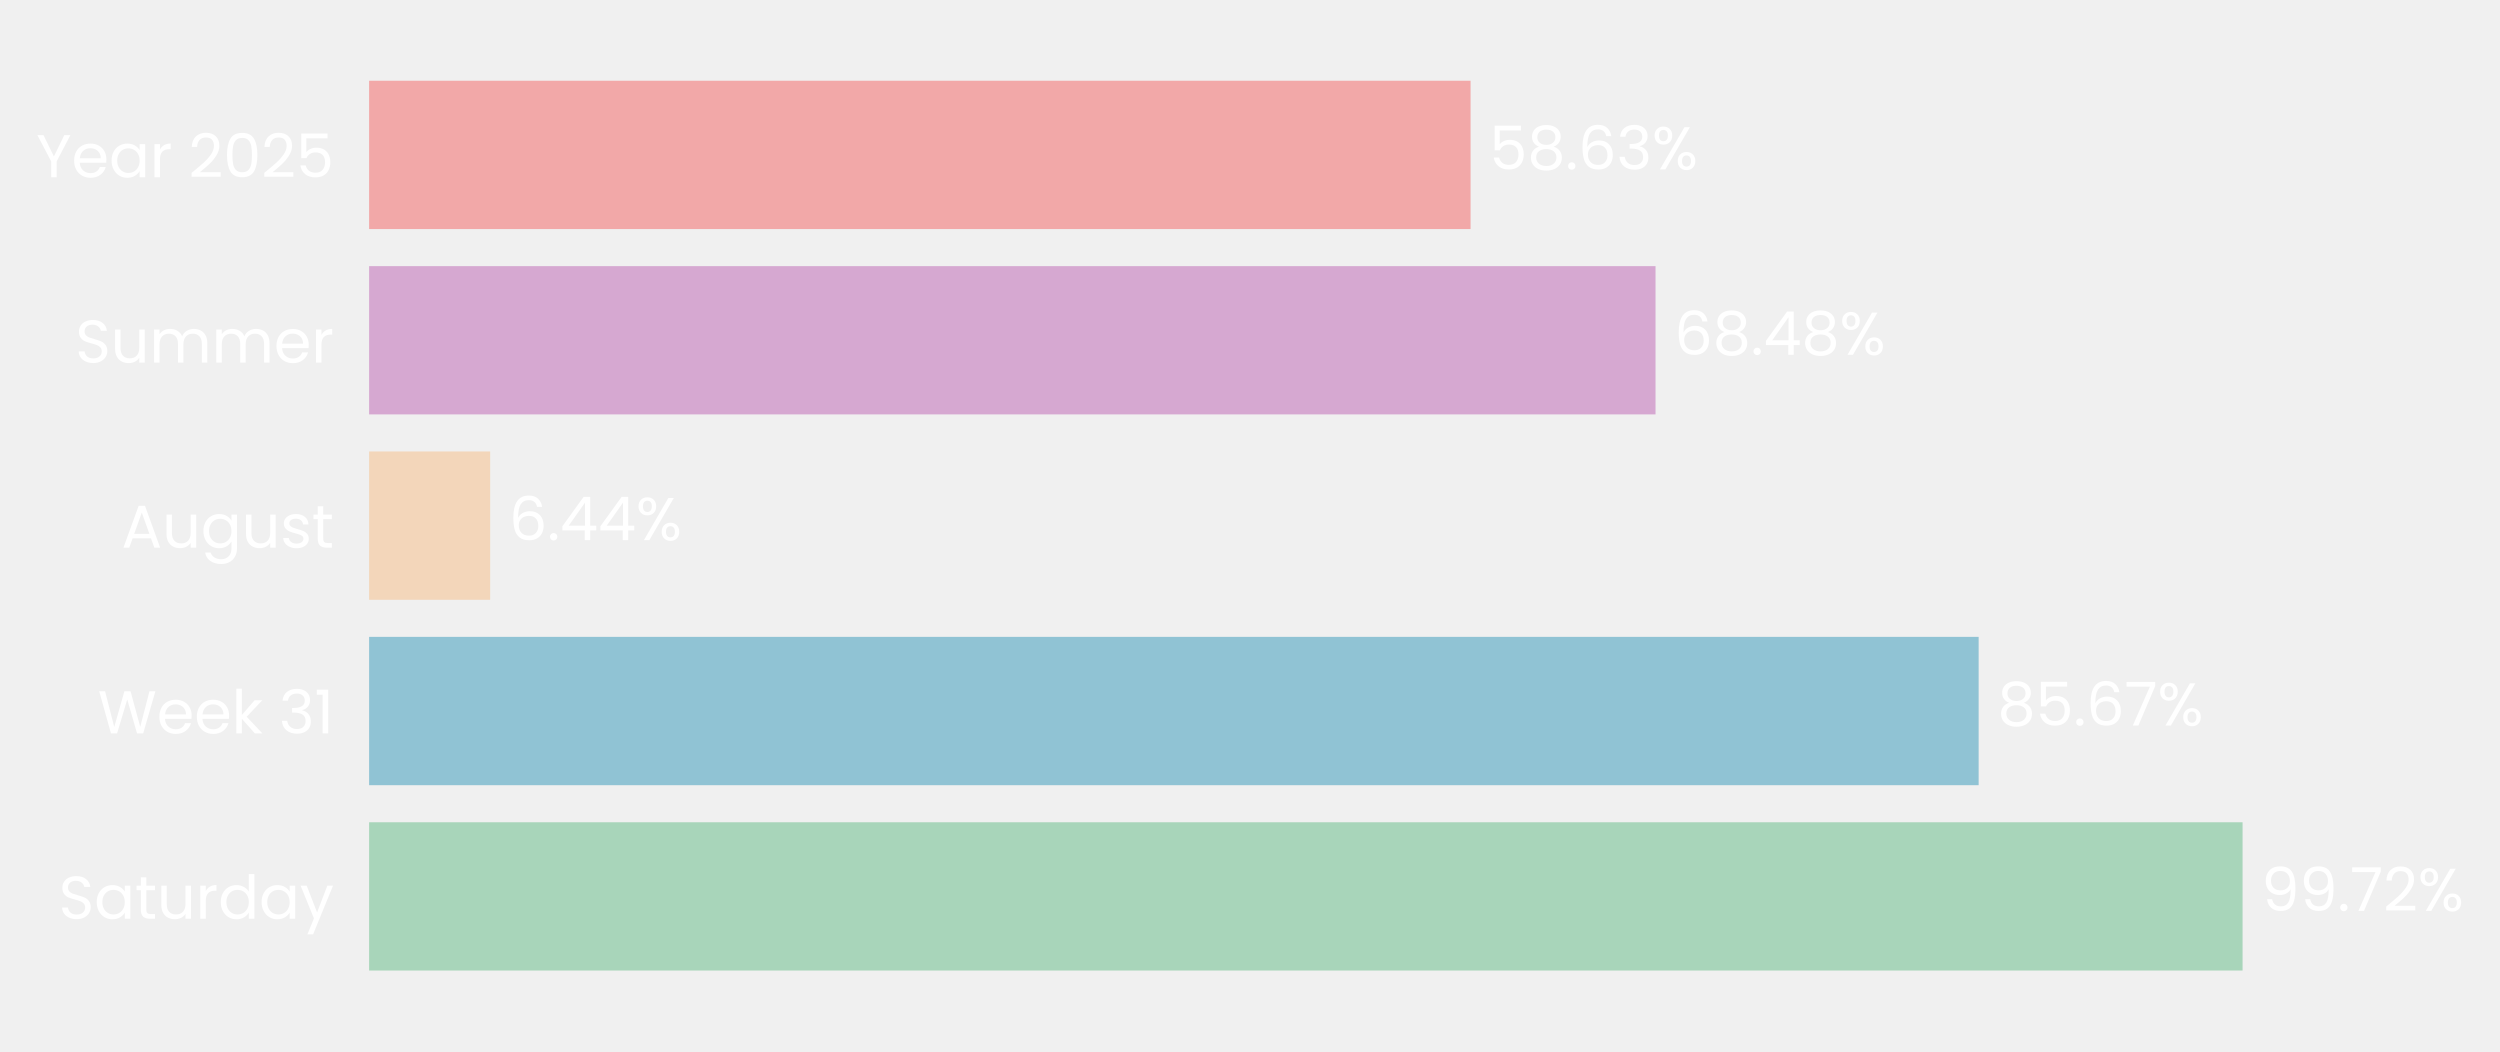
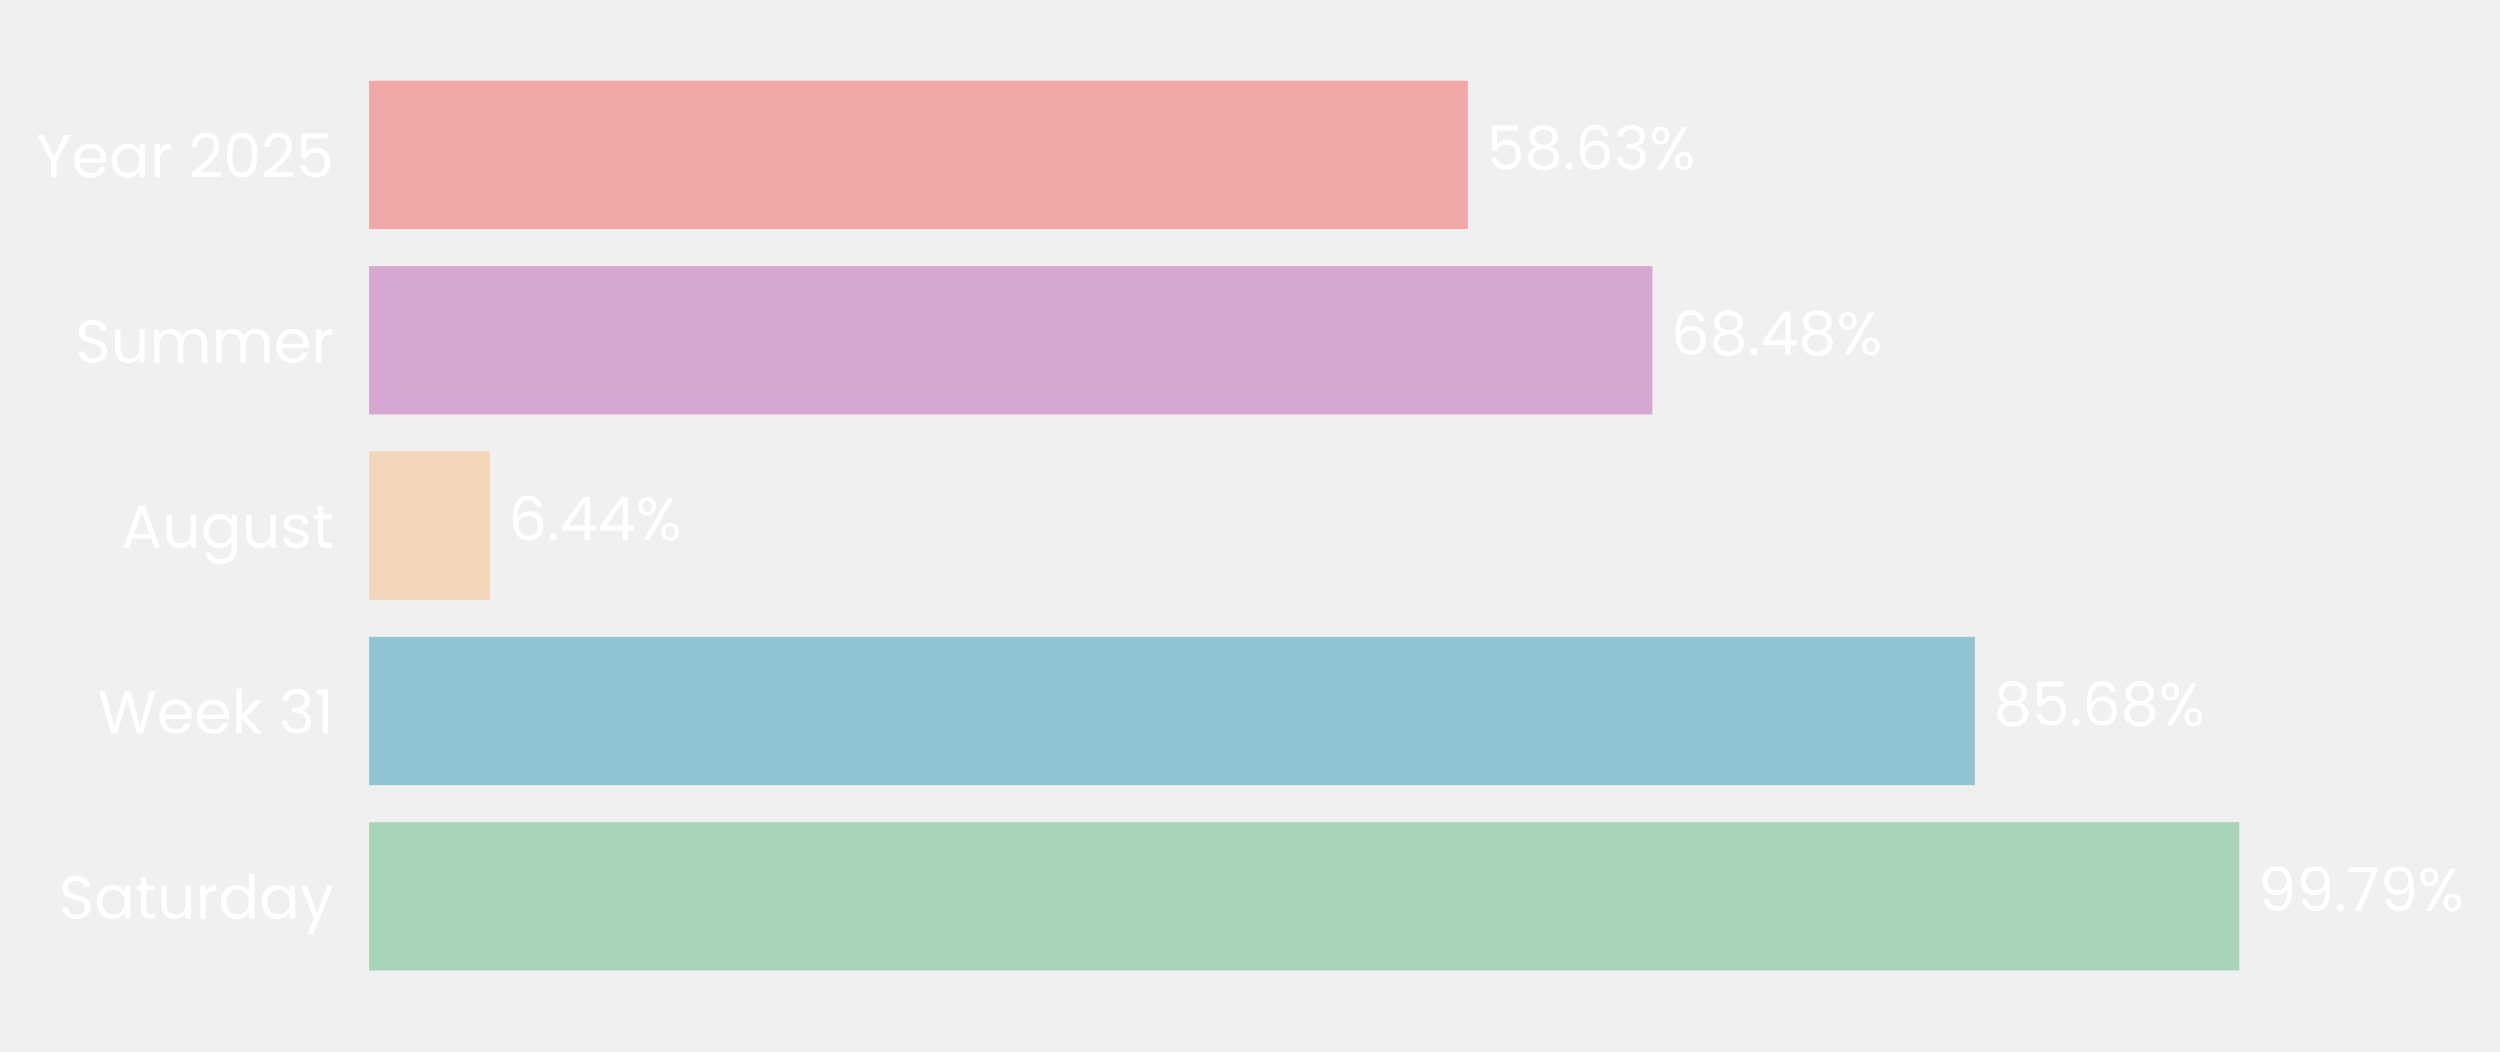
- <svg xmlns="http://www.w3.org/2000/svg" xmlns:xlink="http://www.w3.org/1999/xlink" width="496.535pt" height="208.8pt" viewBox="0 0 496.535 208.8" version="1.1">
+ <svg xmlns="http://www.w3.org/2000/svg" xmlns:xlink="http://www.w3.org/1999/xlink" width="496.546pt" height="208.8pt" viewBox="0 0 496.546 208.8" version="1.1">
  <defs>
    <style type="text/css">*{stroke-linejoin: round; stroke-linecap: butt}</style>
  </defs>
  <g id="figure_1">
    <g id="patch_1">
-       <path d="M 0 208.8  L 496.535 208.8  L 496.535 0  L 0 0  L 0 208.8  z " style="fill: none" />
+       <path d="M 0 208.8  L 496.546 208.8  L 496.546 0  L 0 0  L 0 208.8  z " style="fill: none" />
    </g>
    <g id="axes_1">
      <g id="patch_2">
-         <path d="M 73.311 201.6  L 446.44 201.6  L 446.44 7.2  L 73.311 7.2  L 73.311 201.6  z " style="fill: none" />
+         <path d="M 73.311 201.6  L 445.539 201.6  L 445.539 7.2  L 73.311 7.2  L 73.311 201.6  z " style="fill: none" />
      </g>
      <g id="patch_3">
-         <path d="M 73.311 192.764  L 445.404 192.764  L 445.404 163.309  L 73.311 163.309  z " clip-path="url(#p825b0d7690)" style="fill: #a8d5ba" />
+         <path d="M 73.311 192.764  L 444.764 192.764  L 444.764 163.309  L 73.311 163.309  z " clip-path="url(#p99797e5b49)" style="fill: #a8d5ba" />
      </g>
      <g id="patch_4">
-         <path d="M 73.311 155.945  L 392.988 155.945  L 392.988 126.491  L 73.311 126.491  z " clip-path="url(#p825b0d7690)" style="fill: #90c3d4" />
+         <path d="M 73.311 155.945  L 392.253 155.945  L 392.253 126.491  L 73.311 126.491  z " clip-path="url(#p99797e5b49)" style="fill: #90c3d4" />
      </g>
      <g id="patch_5">
-         <path d="M 73.311 119.127  L 97.351 119.127  L 97.351 89.673  L 73.311 89.673  z " clip-path="url(#p825b0d7690)" style="fill: #f3d6ba" />
+         <path d="M 73.311 119.127  L 97.301 119.127  L 97.301 89.673  L 73.311 89.673  z " clip-path="url(#p99797e5b49)" style="fill: #f3d6ba" />
      </g>
      <g id="patch_6">
-         <path d="M 73.311 82.309  L 328.812 82.309  L 328.812 52.855  L 73.311 52.855  z " clip-path="url(#p825b0d7690)" style="fill: #d6a8d1" />
+         <path d="M 73.311 82.309  L 328.198 82.309  L 328.198 52.855  L 73.311 52.855  z " clip-path="url(#p99797e5b49)" style="fill: #d6a8d1" />
      </g>
      <g id="patch_7">
-         <path d="M 73.311 45.491  L 292.074 45.491  L 292.074 16.036  L 73.311 16.036  z " clip-path="url(#p825b0d7690)" style="fill: #f2a8a8" />
+         <path d="M 73.311 45.491  L 291.547 45.491  L 291.547 16.036  L 73.311 16.036  z " clip-path="url(#p99797e5b49)" style="fill: #f2a8a8" />
      </g>
      <g id="matplotlib.axis_1">
        <g id="ytick_1">
          <g id="text_1">
            <g style="fill: #ffffff" transform="translate(11.65312 182.4764) scale(0.12 -0.12)">
              <defs>
                <path id="Poppins-Regular-53" d="M 1907 -45  Q 1466 -45 1117 112  Q 768 269 569 547  Q 371 826 365 1190  L 986 1190  Q 1018 877 1245 662  Q 1472 448 1907 448  Q 2323 448 2563 656  Q 2803 864 2803 1190  Q 2803 1446 2662 1606  Q 2522 1766 2310 1849  Q 2099 1933 1741 2029  Q 1299 2144 1033 2259  Q 768 2374 579 2620  Q 390 2867 390 3283  Q 390 3648 576 3929  Q 762 4211 1098 4364  Q 1434 4518 1869 4518  Q 2496 4518 2896 4204  Q 3296 3891 3347 3373  L 2707 3373  Q 2675 3629 2438 3824  Q 2202 4019 1811 4019  Q 1446 4019 1216 3830  Q 986 3642 986 3302  Q 986 3059 1123 2905  Q 1261 2752 1462 2672  Q 1664 2592 2029 2490  Q 2470 2368 2739 2249  Q 3008 2131 3200 1884  Q 3392 1638 3392 1216  Q 3392 890 3219 602  Q 3046 314 2707 134  Q 2368 -45 1907 -45  z " transform="scale(0.015625)" />
                <path id="Poppins-Regular-61" d="M 275 1766  Q 275 2304 492 2710  Q 710 3117 1091 3341  Q 1472 3565 1939 3565  Q 2400 3565 2739 3366  Q 3078 3168 3245 2867  L 3245 3507  L 3834 3507  L 3834 0  L 3245 0  L 3245 653  Q 3072 346 2729 144  Q 2387 -58 1933 -58  Q 1466 -58 1088 172  Q 710 403 492 819  Q 275 1235 275 1766  z M 3245 1760  Q 3245 2157 3085 2451  Q 2925 2746 2653 2902  Q 2381 3059 2054 3059  Q 1728 3059 1459 2905  Q 1190 2752 1030 2457  Q 870 2163 870 1766  Q 870 1363 1030 1065  Q 1190 768 1459 611  Q 1728 454 2054 454  Q 2381 454 2653 611  Q 2925 768 3085 1065  Q 3245 1363 3245 1760  z " transform="scale(0.015625)" />
                <path id="Poppins-Regular-74" d="M 1203 3027  L 1203 960  Q 1203 704 1312 598  Q 1421 493 1690 493  L 2118 493  L 2118 0  L 1594 0  Q 1107 0 864 224  Q 621 448 621 960  L 621 3027  L 166 3027  L 166 3507  L 621 3507  L 621 4390  L 1203 4390  L 1203 3507  L 2118 3507  L 2118 3027  L 1203 3027  z " transform="scale(0.015625)" />
                <path id="Poppins-Regular-75" d="M 3603 3507  L 3603 0  L 3021 0  L 3021 518  Q 2854 250 2556 99  Q 2259 -51 1901 -51  Q 1491 -51 1164 118  Q 838 288 649 627  Q 461 966 461 1453  L 461 3507  L 1037 3507  L 1037 1530  Q 1037 1011 1299 732  Q 1562 454 2016 454  Q 2483 454 2752 742  Q 3021 1030 3021 1581  L 3021 3507  L 3603 3507  z " transform="scale(0.015625)" />
                <path id="Poppins-Regular-72" d="M 1075 2938  Q 1229 3238 1513 3404  Q 1798 3571 2208 3571  L 2208 2970  L 2054 2970  Q 1075 2970 1075 1907  L 1075 0  L 493 0  L 493 3507  L 1075 3507  L 1075 2938  z " transform="scale(0.015625)" />
                <path id="Poppins-Regular-64" d="M 275 1766  Q 275 2304 492 2710  Q 710 3117 1091 3341  Q 1472 3565 1946 3565  Q 2355 3565 2707 3376  Q 3059 3187 3245 2880  L 3245 4736  L 3834 4736  L 3834 0  L 3245 0  L 3245 659  Q 3072 346 2733 144  Q 2394 -58 1939 -58  Q 1472 -58 1091 172  Q 710 403 492 819  Q 275 1235 275 1766  z M 3245 1760  Q 3245 2157 3085 2451  Q 2925 2746 2653 2902  Q 2381 3059 2054 3059  Q 1728 3059 1459 2905  Q 1190 2752 1030 2457  Q 870 2163 870 1766  Q 870 1363 1030 1065  Q 1190 768 1459 611  Q 1728 454 2054 454  Q 2381 454 2653 611  Q 2925 768 3085 1065  Q 3245 1363 3245 1760  z " transform="scale(0.015625)" />
                <path id="Poppins-Regular-79" d="M 3514 3507  L 1402 -1651  L 800 -1651  L 1491 38  L 77 3507  L 723 3507  L 1824 666  L 2912 3507  L 3514 3507  z " transform="scale(0.015625)" />
              </defs>
              <use xlink:href="#Poppins-Regular-53" />
              <use xlink:href="#Poppins-Regular-61" transform="translate(58.7 0)" />
              <use xlink:href="#Poppins-Regular-74" transform="translate(126.3 0)" />
              <use xlink:href="#Poppins-Regular-75" transform="translate(162.7 0)" />
              <use xlink:href="#Poppins-Regular-72" transform="translate(226.7 0)" />
              <use xlink:href="#Poppins-Regular-64" transform="translate(264 0)" />
              <use xlink:href="#Poppins-Regular-61" transform="translate(331.5999 0)" />
              <use xlink:href="#Poppins-Regular-79" transform="translate(399.1999 0)" />
            </g>
          </g>
        </g>
        <g id="ytick_2">
          <g id="text_2">
            <g style="fill: #ffffff" transform="translate(19.42687 145.6582) scale(0.12 -0.12)">
              <defs>
                <path id="Poppins-Regular-57" d="M 6099 4461  L 4806 0  L 4154 0  L 3117 3590  L 2042 0  L 1395 -6  L 147 4461  L 768 4461  L 1741 678  L 2816 4461  L 3469 4461  L 4493 691  L 5472 4461  L 6099 4461  z " transform="scale(0.015625)" />
                <path id="Poppins-Regular-65" d="M 3693 1888  Q 3693 1722 3674 1536  L 870 1536  Q 902 1018 1225 726  Q 1549 435 2010 435  Q 2387 435 2640 611  Q 2893 787 2995 1082  L 3622 1082  Q 3482 576 3059 259  Q 2637 -58 2010 -58  Q 1510 -58 1116 166  Q 723 390 499 803  Q 275 1216 275 1760  Q 275 2304 492 2713  Q 710 3123 1104 3344  Q 1498 3565 2010 3565  Q 2509 3565 2893 3347  Q 3277 3130 3485 2749  Q 3693 2368 3693 1888  z M 3091 2010  Q 3091 2342 2944 2582  Q 2797 2822 2544 2947  Q 2291 3072 1984 3072  Q 1542 3072 1232 2790  Q 922 2509 877 2010  L 3091 2010  z " transform="scale(0.015625)" />
                <path id="Poppins-Regular-6b" d="M 2451 0  L 1075 1549  L 1075 0  L 493 0  L 493 4736  L 1075 4736  L 1075 1952  L 2426 3507  L 3238 3507  L 1587 1760  L 3245 0  L 2451 0  z " transform="scale(0.015625)" />
                <path id="Poppins-Regular-20" transform="scale(0.015625)" />
                <path id="Poppins-Regular-33" d="M 384 3462  Q 429 4051 838 4384  Q 1248 4717 1901 4717  Q 2336 4717 2653 4560  Q 2970 4403 3133 4134  Q 3296 3866 3296 3526  Q 3296 3130 3069 2842  Q 2842 2554 2477 2470  L 2477 2438  Q 2893 2336 3136 2035  Q 3379 1734 3379 1248  Q 3379 883 3212 592  Q 3046 301 2713 134  Q 2381 -32 1914 -32  Q 1235 -32 800 323  Q 365 678 314 1331  L 877 1331  Q 922 947 1190 704  Q 1459 461 1907 461  Q 2355 461 2588 694  Q 2822 928 2822 1299  Q 2822 1779 2502 1990  Q 2182 2202 1536 2202  L 1389 2202  L 1389 2688  L 1542 2688  Q 2131 2694 2432 2883  Q 2733 3072 2733 3469  Q 2733 3808 2512 4013  Q 2291 4218 1882 4218  Q 1485 4218 1241 4013  Q 998 3808 954 3462  L 384 3462  z " transform="scale(0.015625)" />
                <path id="Poppins-Regular-31" d="M 243 4096  L 243 4627  L 1446 4627  L 1446 0  L 858 0  L 858 4096  L 243 4096  z " transform="scale(0.015625)" />
              </defs>
              <use xlink:href="#Poppins-Regular-57" />
              <use xlink:href="#Poppins-Regular-65" transform="translate(97.59999 0)" />
              <use xlink:href="#Poppins-Regular-65" transform="translate(159.6 0)" />
              <use xlink:href="#Poppins-Regular-6b" transform="translate(221.6 0)" />
              <use xlink:href="#Poppins-Regular-20" transform="translate(273.0999 0)" />
              <use xlink:href="#Poppins-Regular-33" transform="translate(299.7999 0)" />
              <use xlink:href="#Poppins-Regular-31" transform="translate(358.6999 0)" />
            </g>
          </g>
        </g>
        <g id="ytick_3">
          <g id="text_3">
            <g style="fill: #ffffff" transform="translate(24.11812 108.78) scale(0.12 -0.12)">
              <defs>
                <path id="Poppins-Regular-41" d="M 3130 992  L 1184 992  L 826 0  L 211 0  L 1824 4435  L 2496 4435  L 4102 0  L 3488 0  L 3130 992  z M 2963 1466  L 2157 3718  L 1350 1466  L 2963 1466  z " transform="scale(0.015625)" />
                <path id="Poppins-Regular-67" d="M 1939 3565  Q 2394 3565 2736 3366  Q 3078 3168 3245 2867  L 3245 3507  L 3834 3507  L 3834 -77  Q 3834 -557 3629 -931  Q 3424 -1306 3043 -1517  Q 2662 -1728 2157 -1728  Q 1466 -1728 1005 -1401  Q 544 -1075 461 -512  L 1037 -512  Q 1133 -832 1433 -1027  Q 1734 -1222 2157 -1222  Q 2637 -1222 2941 -921  Q 3245 -621 3245 -77  L 3245 659  Q 3072 352 2733 147  Q 2394 -58 1939 -58  Q 1472 -58 1091 172  Q 710 403 492 819  Q 275 1235 275 1766  Q 275 2304 492 2710  Q 710 3117 1091 3341  Q 1472 3565 1939 3565  z M 3245 1760  Q 3245 2157 3085 2451  Q 2925 2746 2653 2902  Q 2381 3059 2054 3059  Q 1728 3059 1459 2905  Q 1190 2752 1030 2457  Q 870 2163 870 1766  Q 870 1363 1030 1065  Q 1190 768 1459 611  Q 1728 454 2054 454  Q 2381 454 2653 611  Q 2925 768 3085 1065  Q 3245 1363 3245 1760  z " transform="scale(0.015625)" />
                <path id="Poppins-Regular-73" d="M 1734 -58  Q 1331 -58 1011 80  Q 691 218 505 464  Q 320 710 301 1030  L 902 1030  Q 928 768 1149 601  Q 1370 435 1728 435  Q 2061 435 2253 582  Q 2445 730 2445 954  Q 2445 1184 2240 1296  Q 2035 1408 1606 1517  Q 1216 1619 969 1724  Q 723 1830 547 2038  Q 371 2246 371 2586  Q 371 2854 531 3078  Q 691 3302 985 3433  Q 1280 3565 1658 3565  Q 2240 3565 2598 3270  Q 2957 2976 2982 2464  L 2400 2464  Q 2381 2739 2179 2905  Q 1978 3072 1638 3072  Q 1325 3072 1139 2937  Q 954 2803 954 2586  Q 954 2413 1066 2301  Q 1178 2189 1347 2121  Q 1517 2054 1818 1971  Q 2195 1869 2432 1769  Q 2669 1670 2838 1472  Q 3008 1274 3014 954  Q 3014 666 2854 435  Q 2694 205 2403 73  Q 2112 -58 1734 -58  z " transform="scale(0.015625)" />
              </defs>
              <use xlink:href="#Poppins-Regular-41" />
              <use xlink:href="#Poppins-Regular-75" transform="translate(67.39999 0)" />
              <use xlink:href="#Poppins-Regular-67" transform="translate(131.4 0)" />
              <use xlink:href="#Poppins-Regular-75" transform="translate(199 0)" />
              <use xlink:href="#Poppins-Regular-73" transform="translate(263 0)" />
              <use xlink:href="#Poppins-Regular-74" transform="translate(315.2 0)" />
            </g>
          </g>
        </g>
        <g id="ytick_4">
          <g id="text_4">
            <g style="fill: #ffffff" transform="translate(14.95125 72.02182) scale(0.12 -0.12)">
              <defs>
                <path id="Poppins-Regular-6d" d="M 4710 3571  Q 5120 3571 5440 3401  Q 5760 3232 5945 2893  Q 6131 2554 6131 2067  L 6131 0  L 5555 0  L 5555 1984  Q 5555 2509 5296 2787  Q 5037 3066 4595 3066  Q 4141 3066 3872 2774  Q 3603 2483 3603 1933  L 3603 0  L 3027 0  L 3027 1984  Q 3027 2509 2768 2787  Q 2509 3066 2067 3066  Q 1613 3066 1344 2774  Q 1075 2483 1075 1933  L 1075 0  L 493 0  L 493 3507  L 1075 3507  L 1075 3002  Q 1248 3277 1539 3424  Q 1830 3571 2182 3571  Q 2624 3571 2963 3372  Q 3302 3174 3469 2790  Q 3616 3162 3955 3366  Q 4294 3571 4710 3571  z " transform="scale(0.015625)" />
              </defs>
              <use xlink:href="#Poppins-Regular-53" />
              <use xlink:href="#Poppins-Regular-75" transform="translate(58.7 0)" />
              <use xlink:href="#Poppins-Regular-6d" transform="translate(122.7 0)" />
              <use xlink:href="#Poppins-Regular-6d" transform="translate(225.7 0)" />
              <use xlink:href="#Poppins-Regular-65" transform="translate(328.7 0)" />
              <use xlink:href="#Poppins-Regular-72" transform="translate(390.6999 0)" />
            </g>
          </g>
        </g>
        <g id="ytick_5">
          <g id="text_5">
            <g style="fill: #ffffff" transform="translate(7.2 35.20364) scale(0.12 -0.12)">
              <defs>
                <path id="Poppins-Regular-59" d="M 3616 4461  L 2163 1683  L 2163 0  L 1581 0  L 1581 1683  L 122 4461  L 768 4461  L 1869 2202  L 2970 4461  L 3616 4461  z " transform="scale(0.015625)" />
                <path id="Poppins-Regular-32" d="M 326 467  Q 1139 1120 1600 1539  Q 2061 1958 2377 2416  Q 2694 2874 2694 3315  Q 2694 3731 2492 3971  Q 2291 4211 1843 4211  Q 1408 4211 1168 3939  Q 928 3667 909 3213  L 346 3213  Q 371 3930 780 4320  Q 1190 4710 1837 4710  Q 2496 4710 2883 4345  Q 3270 3981 3270 3341  Q 3270 2810 2953 2307  Q 2637 1805 2233 1424  Q 1830 1043 1203 538  L 3405 538  L 3405 51  L 326 51  L 326 467  z " transform="scale(0.015625)" />
                <path id="Poppins-Regular-30" d="M 397 2362  Q 397 3462 755 4080  Q 1114 4698 2010 4698  Q 2899 4698 3257 4080  Q 3616 3462 3616 2362  Q 3616 1242 3257 621  Q 2899 0 2010 0  Q 1114 0 755 621  Q 397 1242 397 2362  z M 3040 2362  Q 3040 2918 2966 3305  Q 2893 3693 2665 3929  Q 2438 4166 2010 4166  Q 1574 4166 1347 3929  Q 1120 3693 1046 3305  Q 973 2918 973 2362  Q 973 1786 1046 1395  Q 1120 1005 1347 768  Q 1574 531 2010 531  Q 2438 531 2665 768  Q 2893 1005 2966 1395  Q 3040 1786 3040 2362  z " transform="scale(0.015625)" />
                <path id="Poppins-Regular-35" d="M 3347 4122  L 1101 4122  L 1101 2662  Q 1248 2867 1536 2998  Q 1824 3130 2157 3130  Q 2688 3130 3021 2909  Q 3354 2688 3498 2339  Q 3642 1990 3642 1600  Q 3642 1139 3469 774  Q 3296 410 2941 198  Q 2586 -13 2061 -13  Q 1389 -13 973 332  Q 557 678 467 1254  L 1037 1254  Q 1120 890 1389 685  Q 1658 480 2067 480  Q 2573 480 2829 784  Q 3085 1088 3085 1587  Q 3085 2086 2829 2358  Q 2573 2630 2074 2630  Q 1734 2630 1481 2467  Q 1229 2304 1114 2022  L 563 2022  L 563 4634  L 3347 4634  L 3347 4122  z " transform="scale(0.015625)" />
              </defs>
              <use xlink:href="#Poppins-Regular-59" />
              <use xlink:href="#Poppins-Regular-65" transform="translate(58.39999 0)" />
              <use xlink:href="#Poppins-Regular-61" transform="translate(120.4 0)" />
              <use xlink:href="#Poppins-Regular-72" transform="translate(188 0)" />
              <use xlink:href="#Poppins-Regular-20" transform="translate(225.3 0)" />
              <use xlink:href="#Poppins-Regular-32" transform="translate(252 0)" />
              <use xlink:href="#Poppins-Regular-30" transform="translate(309.4999 0)" />
              <use xlink:href="#Poppins-Regular-32" transform="translate(372.2999 0)" />
              <use xlink:href="#Poppins-Regular-35" transform="translate(429.7999 0)" />
            </g>
          </g>
        </g>
      </g>
      <g id="text_6">
-         <g style="fill: #ffffff" transform="translate(449.1351 180.9164) scale(0.12 -0.12)">
+         <g style="fill: #ffffff" transform="translate(448.4858 180.9164) scale(0.12 -0.12)">
          <defs>
            <path id="Poppins-Regular-39" d="M 1146 1242  Q 1210 877 1443 678  Q 1677 480 2074 480  Q 2605 480 2857 896  Q 3110 1312 3098 2298  Q 2963 2010 2649 1846  Q 2336 1683 1952 1683  Q 1523 1683 1187 1859  Q 851 2035 659 2374  Q 467 2714 467 3194  Q 467 3878 864 4297  Q 1261 4717 1990 4717  Q 2886 4717 3248 4134  Q 3610 3552 3610 2400  Q 3610 1594 3466 1069  Q 3322 544 2979 269  Q 2637 -6 2042 -6  Q 1389 -6 1024 346  Q 659 698 608 1242  L 1146 1242  z M 2048 2176  Q 2477 2176 2752 2441  Q 3027 2707 3027 3162  Q 3027 3642 2758 3936  Q 2490 4230 2003 4230  Q 1555 4230 1289 3948  Q 1024 3667 1024 3206  Q 1024 2739 1286 2457  Q 1549 2176 2048 2176  z " transform="scale(0.015625)" />
            <path id="Poppins-Regular-2e" d="M 678 -38  Q 512 -38 397 77  Q 282 192 282 358  Q 282 525 397 640  Q 512 755 678 755  Q 838 755 950 640  Q 1062 525 1062 358  Q 1062 192 950 77  Q 838 -38 678 -38  z " transform="scale(0.015625)" />
            <path id="Poppins-Regular-37" d="M 3245 4173  L 1466 0  L 877 0  L 2682 4115  L 211 4115  L 211 4614  L 3245 4614  L 3245 4173  z " transform="scale(0.015625)" />
            <path id="Poppins-Regular-25" d="M 269 3584  Q 269 4019 531 4278  Q 794 4538 1203 4538  Q 1613 4538 1875 4278  Q 2138 4019 2138 3584  Q 2138 3142 1875 2883  Q 1613 2624 1203 2624  Q 794 2624 531 2883  Q 269 3142 269 3584  z M 4006 4467  L 1414 0  L 838 0  L 3430 4467  L 4006 4467  z M 1203 4179  Q 986 4179 861 4028  Q 736 3878 736 3584  Q 736 3290 861 3136  Q 986 2982 1203 2982  Q 1421 2982 1549 3139  Q 1677 3296 1677 3584  Q 1677 3878 1549 4028  Q 1421 4179 1203 4179  z M 2720 883  Q 2720 1325 2982 1584  Q 3245 1843 3654 1843  Q 4064 1843 4323 1584  Q 4582 1325 4582 883  Q 4582 448 4323 185  Q 4064 -77 3654 -77  Q 3245 -77 2982 182  Q 2720 442 2720 883  z M 3648 1478  Q 3430 1478 3302 1328  Q 3174 1178 3174 883  Q 3174 595 3302 444  Q 3430 294 3648 294  Q 3866 294 3994 444  Q 4122 595 4122 883  Q 4122 1178 3994 1328  Q 3866 1478 3648 1478  z " transform="scale(0.015625)" />
          </defs>
          <use xlink:href="#Poppins-Regular-39" />
          <use xlink:href="#Poppins-Regular-39" transform="translate(62.99999 0)" />
          <use xlink:href="#Poppins-Regular-2e" transform="translate(126 0)" />
          <use xlink:href="#Poppins-Regular-37" transform="translate(147 0)" />
-           <use xlink:href="#Poppins-Regular-32" transform="translate(201.5999 0)" />
-           <use xlink:href="#Poppins-Regular-25" transform="translate(259.0999 0)" />
+           <use xlink:href="#Poppins-Regular-39" transform="translate(201.5999 0)" />
+           <use xlink:href="#Poppins-Regular-25" transform="translate(264.5999 0)" />
        </g>
      </g>
      <g id="text_7">
-         <g style="fill: #ffffff" transform="translate(396.7193 144.0982) scale(0.12 -0.12)">
+         <g style="fill: #ffffff" transform="translate(395.9751 144.0982) scale(0.12 -0.12)">
          <defs>
            <path id="Poppins-Regular-38" d="M 1242 2406  Q 883 2547 691 2816  Q 499 3085 499 3469  Q 499 3814 672 4092  Q 845 4371 1187 4534  Q 1530 4698 2016 4698  Q 2502 4698 2844 4534  Q 3187 4371 3363 4092  Q 3539 3814 3539 3469  Q 3539 3098 3340 2819  Q 3142 2541 2797 2406  Q 3194 2285 3427 1981  Q 3661 1677 3661 1248  Q 3661 832 3456 521  Q 3251 211 2876 41  Q 2502 -128 2016 -128  Q 1530 -128 1162 41  Q 794 211 589 521  Q 384 832 384 1248  Q 384 1677 614 1984  Q 845 2291 1242 2406  z M 2976 3398  Q 2976 3789 2720 4000  Q 2464 4211 2016 4211  Q 1574 4211 1318 4000  Q 1062 3789 1062 3392  Q 1062 3034 1328 2816  Q 1594 2598 2016 2598  Q 2445 2598 2710 2819  Q 2976 3040 2976 3398  z M 2016 2150  Q 1542 2150 1241 1929  Q 941 1709 941 1267  Q 941 858 1232 608  Q 1523 358 2016 358  Q 2509 358 2797 608  Q 3085 858 3085 1267  Q 3085 1696 2790 1923  Q 2496 2150 2016 2150  z " transform="scale(0.015625)" />
            <path id="Poppins-Regular-36" d="M 2976 3526  Q 2835 4237 2099 4237  Q 1530 4237 1248 3798  Q 966 3360 973 2355  Q 1120 2688 1462 2877  Q 1805 3066 2227 3066  Q 2886 3066 3280 2656  Q 3674 2246 3674 1523  Q 3674 1088 3504 742  Q 3334 397 2992 192  Q 2650 -13 2163 -13  Q 1504 -13 1133 281  Q 762 576 614 1094  Q 467 1613 467 2374  Q 467 4723 2106 4723  Q 2733 4723 3091 4384  Q 3450 4045 3514 3526  L 2976 3526  z M 2106 2573  Q 1830 2573 1587 2461  Q 1344 2349 1193 2121  Q 1043 1894 1043 1568  Q 1043 1082 1324 778  Q 1606 474 2131 474  Q 2579 474 2844 752  Q 3110 1030 3110 1504  Q 3110 2003 2854 2288  Q 2598 2573 2106 2573  z " transform="scale(0.015625)" />
          </defs>
          <use xlink:href="#Poppins-Regular-38" />
          <use xlink:href="#Poppins-Regular-35" transform="translate(63.09999 0)" />
          <use xlink:href="#Poppins-Regular-2e" transform="translate(125.9 0)" />
          <use xlink:href="#Poppins-Regular-36" transform="translate(146.9 0)" />
-           <use xlink:href="#Poppins-Regular-37" transform="translate(210.3999 0)" />
-           <use xlink:href="#Poppins-Regular-25" transform="translate(264.9999 0)" />
+           <use xlink:href="#Poppins-Regular-38" transform="translate(210.3999 0)" />
+           <use xlink:href="#Poppins-Regular-25" transform="translate(273.4999 0)" />
        </g>
      </g>
      <g id="text_8">
-         <g style="fill: #ffffff" transform="translate(101.0819 107.28) scale(0.12 -0.12)">
+         <g style="fill: #ffffff" transform="translate(101.0232 107.28) scale(0.12 -0.12)">
          <defs>
            <path id="Poppins-Regular-34" d="M 256 1030  L 256 1472  L 2502 4582  L 3200 4582  L 3200 1536  L 3840 1536  L 3840 1030  L 3200 1030  L 3200 0  L 2624 0  L 2624 1030  L 256 1030  z M 2650 3974  L 928 1536  L 2650 1536  L 2650 3974  z " transform="scale(0.015625)" />
          </defs>
          <use xlink:href="#Poppins-Regular-36" />
          <use xlink:href="#Poppins-Regular-2e" transform="translate(63.49999 0)" />
          <use xlink:href="#Poppins-Regular-34" transform="translate(84.49997 0)" />
          <use xlink:href="#Poppins-Regular-34" transform="translate(147.4 0)" />
          <use xlink:href="#Poppins-Regular-25" transform="translate(210.3 0)" />
        </g>
      </g>
      <g id="text_9">
-         <g style="fill: #ffffff" transform="translate(332.5435 70.46182) scale(0.12 -0.12)">
+         <g style="fill: #ffffff" transform="translate(331.9202 70.46182) scale(0.12 -0.12)">
          <use xlink:href="#Poppins-Regular-36" />
          <use xlink:href="#Poppins-Regular-38" transform="translate(63.49999 0)" />
          <use xlink:href="#Poppins-Regular-2e" transform="translate(126.6 0)" />
          <use xlink:href="#Poppins-Regular-34" transform="translate(147.6 0)" />
          <use xlink:href="#Poppins-Regular-38" transform="translate(210.5 0)" />
          <use xlink:href="#Poppins-Regular-25" transform="translate(273.5999 0)" />
        </g>
      </g>
      <g id="text_10">
-         <g style="fill: #ffffff" transform="translate(295.8057 33.64364) scale(0.12 -0.12)">
+         <g style="fill: #ffffff" transform="translate(295.269 33.64364) scale(0.12 -0.12)">
          <use xlink:href="#Poppins-Regular-35" />
          <use xlink:href="#Poppins-Regular-38" transform="translate(62.79999 0)" />
          <use xlink:href="#Poppins-Regular-2e" transform="translate(125.9 0)" />
          <use xlink:href="#Poppins-Regular-36" transform="translate(146.9 0)" />
          <use xlink:href="#Poppins-Regular-33" transform="translate(210.3999 0)" />
          <use xlink:href="#Poppins-Regular-25" transform="translate(269.2999 0)" />
        </g>
      </g>
    </g>
  </g>
  <defs>
-     <clipPath id="p825b0d7690">
-       <rect x="73.311" y="7.2" width="373.129" height="194.4" />
+     <clipPath id="p99797e5b49">
+       <rect x="73.311" y="7.2" width="372.228" height="194.4" />
    </clipPath>
  </defs>
</svg>
